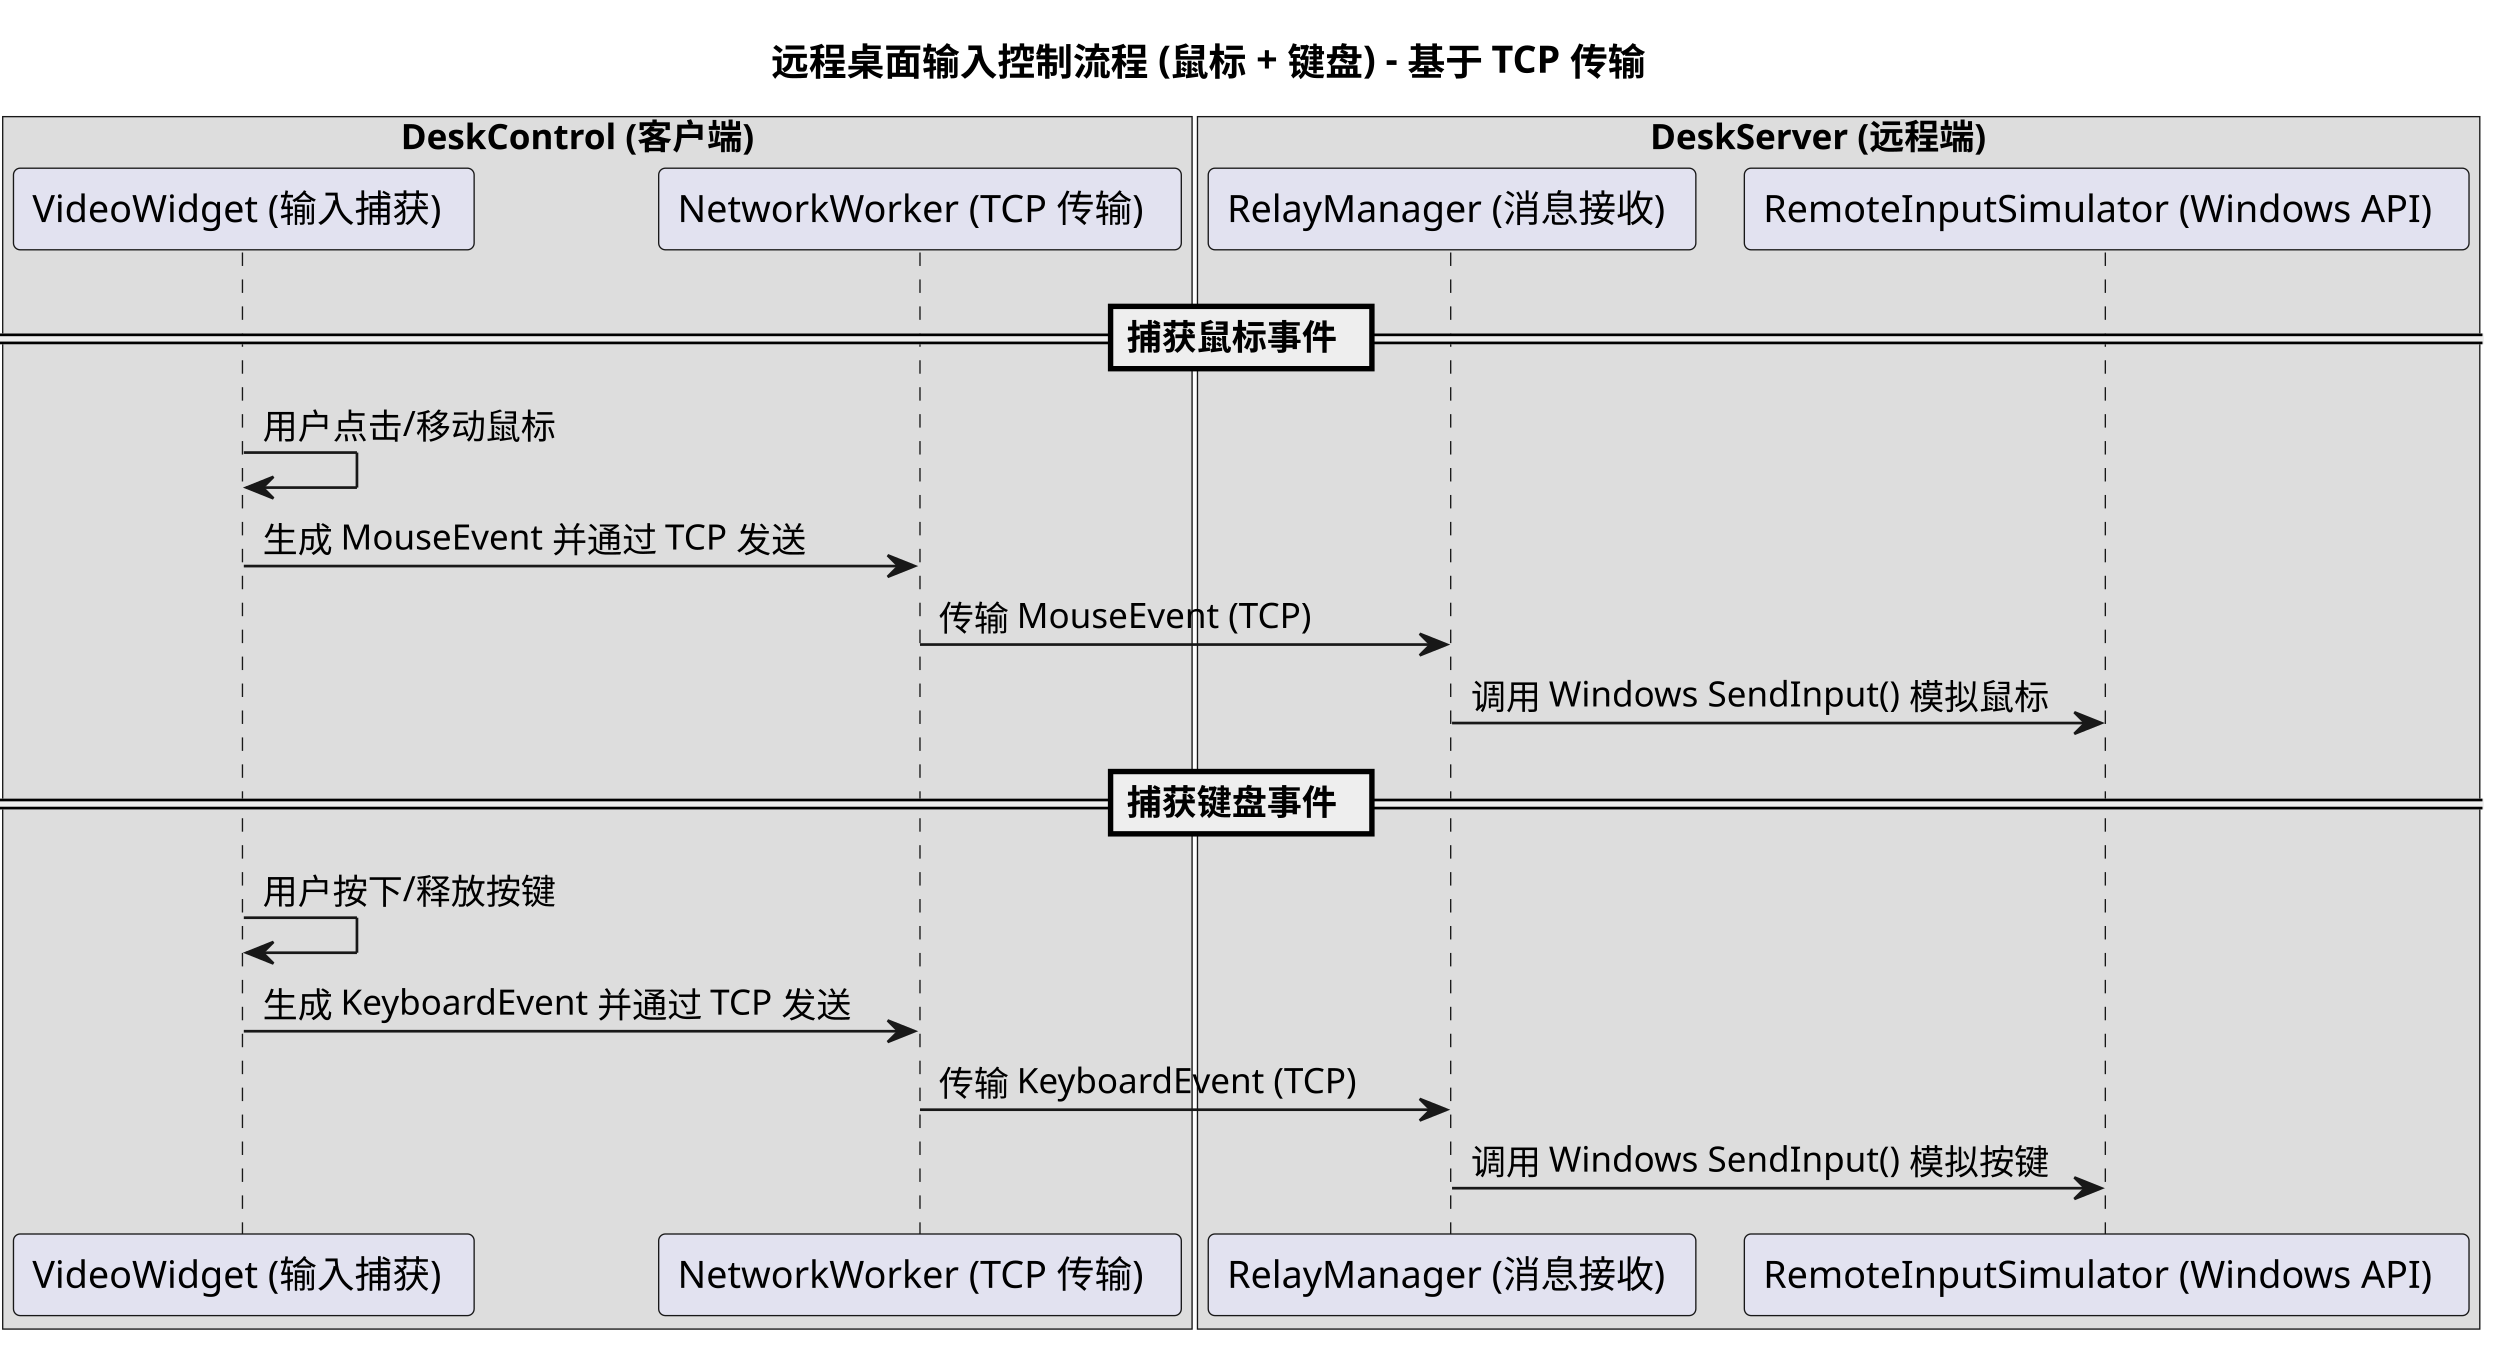
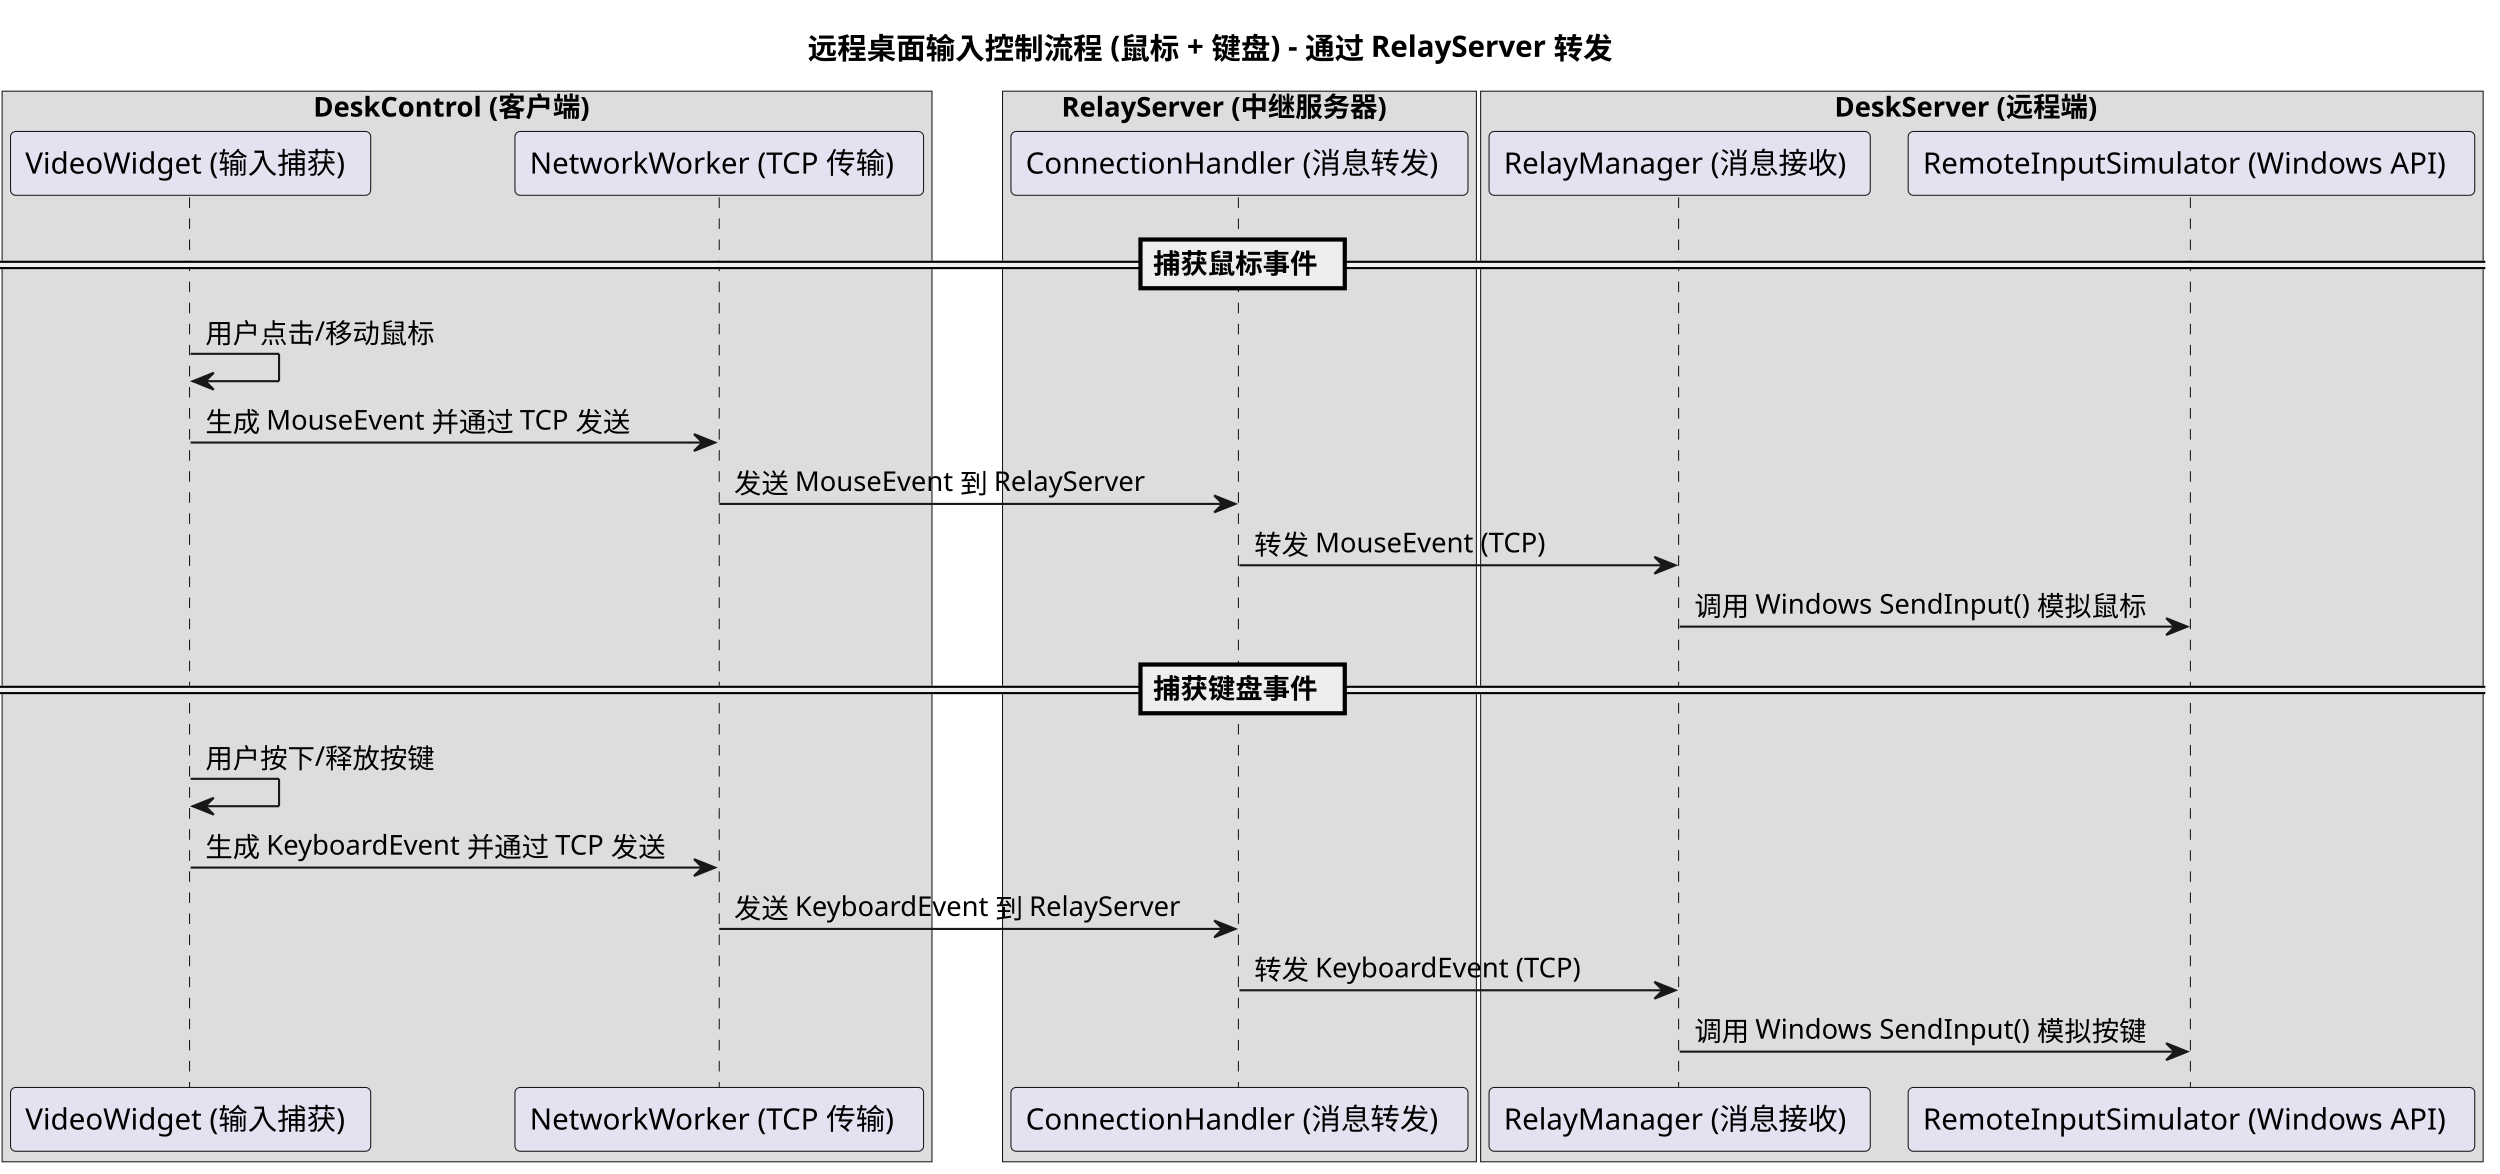
- <svg xmlns="http://www.w3.org/2000/svg" contentStyleType="text/css" height="499px" preserveAspectRatio="none" style="width:928px;height:499px;background:#FFFFFF;" version="1.1" viewBox="0 0 928 499" width="928px" zoomAndPan="magnify">
+ <svg xmlns="http://www.w3.org/2000/svg" contentStyleType="text/css" height="557px" preserveAspectRatio="none" style="width:1187px;height:557px;background:#FFFFFF;" version="1.1" viewBox="0 0 1187 557" width="1187px" zoomAndPan="magnify">
  <defs />
  <g>
-     <text fill="#000000" font-family="sans-serif" font-size="14" font-weight="bold" lengthAdjust="spacing" textLength="348" x="286.25" y="27.995">远程桌面输入控制流程 (鼠标 + 键盘) - 基于 TCP 传输</text>
-     <rect fill="#DDDDDD" height="450.055" style="stroke:#181818;stroke-width:0.5;" width="441.5" x="1" y="43.297" />
+     <text fill="#000000" font-family="sans-serif" font-size="14" font-weight="bold" lengthAdjust="spacing" textLength="412" x="383.5" y="27.995">远程桌面输入控制流程 (鼠标 + 键盘) - 通过 RelayServer 转发</text>
+     <rect fill="#DDDDDD" height="508.32" style="stroke:#181818;stroke-width:0.5;" width="441.5" x="1" y="43.297" />
    <text fill="#000000" font-family="sans-serif" font-size="13" font-weight="bold" lengthAdjust="spacing" textLength="146" x="148.75" y="55.364">DeskControl (客户端)</text>
-     <rect fill="#DDDDDD" height="450.055" style="stroke:#181818;stroke-width:0.5;" width="476" x="444.5" y="43.297" />
-     <text fill="#000000" font-family="sans-serif" font-size="13" font-weight="bold" lengthAdjust="spacing" textLength="140" x="612.5" y="55.364">DeskServer (远程端)</text>
-     <line style="stroke:#181818;stroke-width:0.5;stroke-dasharray:5.0,5.0;" x1="90" x2="90" y1="93.727" y2="459.055" />
-     <line style="stroke:#181818;stroke-width:0.5;stroke-dasharray:5.0,5.0;" x1="341.5" x2="341.5" y1="93.727" y2="459.055" />
-     <line style="stroke:#181818;stroke-width:0.5;stroke-dasharray:5.0,5.0;" x1="538.5" x2="538.5" y1="93.727" y2="459.055" />
-     <line style="stroke:#181818;stroke-width:0.5;stroke-dasharray:5.0,5.0;" x1="781.5" x2="781.5" y1="93.727" y2="459.055" />
+     <rect fill="#DDDDDD" height="508.32" style="stroke:#181818;stroke-width:0.5;" width="225" x="476" y="43.297" />
+     <text fill="#000000" font-family="sans-serif" font-size="13" font-weight="bold" lengthAdjust="spacing" textLength="169" x="504" y="55.364">RelayServer (中继服务器)</text>
+     <rect fill="#DDDDDD" height="508.32" style="stroke:#181818;stroke-width:0.5;" width="476" x="703" y="43.297" />
+     <text fill="#000000" font-family="sans-serif" font-size="13" font-weight="bold" lengthAdjust="spacing" textLength="140" x="871" y="55.364">DeskServer (远程端)</text>
+     <line style="stroke:#181818;stroke-width:0.5;stroke-dasharray:5.0,5.0;" x1="90" x2="90" y1="93.727" y2="517.32" />
+     <line style="stroke:#181818;stroke-width:0.5;stroke-dasharray:5.0,5.0;" x1="341.5" x2="341.5" y1="93.727" y2="517.32" />
+     <line style="stroke:#181818;stroke-width:0.5;stroke-dasharray:5.0,5.0;" x1="588" x2="588" y1="93.727" y2="517.32" />
+     <line style="stroke:#181818;stroke-width:0.5;stroke-dasharray:5.0,5.0;" x1="797" x2="797" y1="93.727" y2="517.32" />
+     <line style="stroke:#181818;stroke-width:0.5;stroke-dasharray:5.0,5.0;" x1="1040" x2="1040" y1="93.727" y2="517.32" />
    <rect fill="#E2E2F0" height="30.297" rx="2.5" ry="2.5" style="stroke:#181818;stroke-width:0.5;" width="171" x="5" y="62.43" />
    <text fill="#000000" font-family="sans-serif" font-size="14" lengthAdjust="spacing" textLength="157" x="12" y="82.425">VideoWidget (输入捕获)</text>
-     <rect fill="#E2E2F0" height="30.297" rx="2.5" ry="2.5" style="stroke:#181818;stroke-width:0.5;" width="171" x="5" y="458.055" />
-     <text fill="#000000" font-family="sans-serif" font-size="14" lengthAdjust="spacing" textLength="157" x="12" y="478.05">VideoWidget (输入捕获)</text>
+     <rect fill="#E2E2F0" height="30.297" rx="2.5" ry="2.5" style="stroke:#181818;stroke-width:0.5;" width="171" x="5" y="516.32" />
+     <text fill="#000000" font-family="sans-serif" font-size="14" lengthAdjust="spacing" textLength="157" x="12" y="536.315">VideoWidget (输入捕获)</text>
    <rect fill="#E2E2F0" height="30.297" rx="2.5" ry="2.5" style="stroke:#181818;stroke-width:0.5;" width="194" x="244.5" y="62.43" />
    <text fill="#000000" font-family="sans-serif" font-size="14" lengthAdjust="spacing" textLength="180" x="251.5" y="82.425">NetworkWorker (TCP 传输)</text>
-     <rect fill="#E2E2F0" height="30.297" rx="2.5" ry="2.5" style="stroke:#181818;stroke-width:0.5;" width="194" x="244.5" y="458.055" />
-     <text fill="#000000" font-family="sans-serif" font-size="14" lengthAdjust="spacing" textLength="180" x="251.5" y="478.05">NetworkWorker (TCP 传输)</text>
-     <rect fill="#E2E2F0" height="30.297" rx="2.5" ry="2.5" style="stroke:#181818;stroke-width:0.5;" width="181" x="448.5" y="62.43" />
-     <text fill="#000000" font-family="sans-serif" font-size="14" lengthAdjust="spacing" textLength="167" x="455.5" y="82.425">RelayManager (消息接收)</text>
-     <rect fill="#E2E2F0" height="30.297" rx="2.5" ry="2.5" style="stroke:#181818;stroke-width:0.5;" width="181" x="448.5" y="458.055" />
-     <text fill="#000000" font-family="sans-serif" font-size="14" lengthAdjust="spacing" textLength="167" x="455.5" y="478.05">RelayManager (消息接收)</text>
-     <rect fill="#E2E2F0" height="30.297" rx="2.5" ry="2.5" style="stroke:#181818;stroke-width:0.5;" width="269" x="647.5" y="62.43" />
-     <text fill="#000000" font-family="sans-serif" font-size="14" lengthAdjust="spacing" textLength="255" x="654.5" y="82.425">RemoteInputSimulator (Windows API)</text>
-     <rect fill="#E2E2F0" height="30.297" rx="2.5" ry="2.5" style="stroke:#181818;stroke-width:0.5;" width="269" x="647.5" y="458.055" />
-     <text fill="#000000" font-family="sans-serif" font-size="14" lengthAdjust="spacing" textLength="255" x="654.5" y="478.05">RemoteInputSimulator (Windows API)</text>
-     <rect fill="#EEEEEE" height="3" style="stroke:#EEEEEE;stroke-width:1.0;" width="921.5" x="0" y="124.293" />
-     <line style="stroke:#000000;stroke-width:1.0;" x1="0" x2="921.5" y1="124.293" y2="124.293" />
-     <line style="stroke:#000000;stroke-width:1.0;" x1="0" x2="921.5" y1="127.293" y2="127.293" />
-     <rect fill="#EEEEEE" height="23.133" style="stroke:#000000;stroke-width:2.0;" width="97" x="412.25" y="113.727" />
-     <text fill="#000000" font-family="sans-serif" font-size="13" font-weight="bold" lengthAdjust="spacing" textLength="78" x="418.25" y="129.793">捕获鼠标事件</text>
+     <rect fill="#E2E2F0" height="30.297" rx="2.5" ry="2.5" style="stroke:#181818;stroke-width:0.5;" width="194" x="244.5" y="516.32" />
+     <text fill="#000000" font-family="sans-serif" font-size="14" lengthAdjust="spacing" textLength="180" x="251.5" y="536.315">NetworkWorker (TCP 传输)</text>
+     <rect fill="#E2E2F0" height="30.297" rx="2.5" ry="2.5" style="stroke:#181818;stroke-width:0.5;" width="217" x="480" y="62.43" />
+     <text fill="#000000" font-family="sans-serif" font-size="14" lengthAdjust="spacing" textLength="203" x="487" y="82.425">ConnectionHandler (消息转发)</text>
+     <rect fill="#E2E2F0" height="30.297" rx="2.5" ry="2.5" style="stroke:#181818;stroke-width:0.5;" width="217" x="480" y="516.32" />
+     <text fill="#000000" font-family="sans-serif" font-size="14" lengthAdjust="spacing" textLength="203" x="487" y="536.315">ConnectionHandler (消息转发)</text>
+     <rect fill="#E2E2F0" height="30.297" rx="2.5" ry="2.5" style="stroke:#181818;stroke-width:0.5;" width="181" x="707" y="62.43" />
+     <text fill="#000000" font-family="sans-serif" font-size="14" lengthAdjust="spacing" textLength="167" x="714" y="82.425">RelayManager (消息接收)</text>
+     <rect fill="#E2E2F0" height="30.297" rx="2.5" ry="2.5" style="stroke:#181818;stroke-width:0.5;" width="181" x="707" y="516.32" />
+     <text fill="#000000" font-family="sans-serif" font-size="14" lengthAdjust="spacing" textLength="167" x="714" y="536.315">RelayManager (消息接收)</text>
+     <rect fill="#E2E2F0" height="30.297" rx="2.5" ry="2.5" style="stroke:#181818;stroke-width:0.5;" width="269" x="906" y="62.43" />
+     <text fill="#000000" font-family="sans-serif" font-size="14" lengthAdjust="spacing" textLength="255" x="913" y="82.425">RemoteInputSimulator (Windows API)</text>
+     <rect fill="#E2E2F0" height="30.297" rx="2.5" ry="2.5" style="stroke:#181818;stroke-width:0.5;" width="269" x="906" y="516.32" />
+     <text fill="#000000" font-family="sans-serif" font-size="14" lengthAdjust="spacing" textLength="255" x="913" y="536.315">RemoteInputSimulator (Windows API)</text>
+     <rect fill="#EEEEEE" height="3" style="stroke:#EEEEEE;stroke-width:1.0;" width="1180" x="0" y="124.293" />
+     <line style="stroke:#000000;stroke-width:1.0;" x1="0" x2="1180" y1="124.293" y2="124.293" />
+     <line style="stroke:#000000;stroke-width:1.0;" x1="0" x2="1180" y1="127.293" y2="127.293" />
+     <rect fill="#EEEEEE" height="23.133" style="stroke:#000000;stroke-width:2.0;" width="97" x="541.5" y="113.727" />
+     <text fill="#000000" font-family="sans-serif" font-size="13" font-weight="bold" lengthAdjust="spacing" textLength="78" x="547.5" y="129.793">捕获鼠标事件</text>
    <line style="stroke:#181818;stroke-width:1.0;" x1="90.5" x2="132.5" y1="167.992" y2="167.992" />
    <line style="stroke:#181818;stroke-width:1.0;" x1="132.5" x2="132.5" y1="167.992" y2="180.992" />
    <line style="stroke:#181818;stroke-width:1.0;" x1="91.5" x2="132.5" y1="180.992" y2="180.992" />
    <polygon fill="#181818" points="101.5,176.992,91.5,180.992,101.5,184.992,97.5,180.992" style="stroke:#181818;stroke-width:1.0;" />
    <text fill="#000000" font-family="sans-serif" font-size="13" lengthAdjust="spacing" textLength="108" x="97.5" y="162.926">用户点击/移动鼠标</text>
    <polygon fill="#181818" points="329.5,206.125,339.5,210.125,329.5,214.125,333.5,210.125" style="stroke:#181818;stroke-width:1.0;" />
    <line style="stroke:#181818;stroke-width:1.0;" x1="90.5" x2="335.5" y1="210.125" y2="210.125" />
    <text fill="#000000" font-family="sans-serif" font-size="13" lengthAdjust="spacing" textLength="209" x="97.5" y="205.059">生成 MouseEvent 并通过 TCP 发送</text>
-     <polygon fill="#181818" points="527,235.258,537,239.258,527,243.258,531,239.258" style="stroke:#181818;stroke-width:1.0;" />
-     <line style="stroke:#181818;stroke-width:1.0;" x1="341.5" x2="533" y1="239.258" y2="239.258" />
-     <text fill="#000000" font-family="sans-serif" font-size="13" lengthAdjust="spacing" textLength="146" x="348.5" y="234.192">传输 MouseEvent (TCP)</text>
-     <polygon fill="#181818" points="770,264.391,780,268.391,770,272.391,774,268.391" style="stroke:#181818;stroke-width:1.0;" />
-     <line style="stroke:#181818;stroke-width:1.0;" x1="539" x2="776" y1="268.391" y2="268.391" />
-     <text fill="#000000" font-family="sans-serif" font-size="13" lengthAdjust="spacing" textLength="219" x="546" y="263.325">调用 Windows SendInput() 模拟鼠标</text>
-     <rect fill="#EEEEEE" height="3" style="stroke:#EEEEEE;stroke-width:1.0;" width="921.5" x="0" y="296.957" />
-     <line style="stroke:#000000;stroke-width:1.0;" x1="0" x2="921.5" y1="296.957" y2="296.957" />
-     <line style="stroke:#000000;stroke-width:1.0;" x1="0" x2="921.5" y1="299.957" y2="299.957" />
-     <rect fill="#EEEEEE" height="23.133" style="stroke:#000000;stroke-width:2.0;" width="97" x="412.25" y="286.391" />
-     <text fill="#000000" font-family="sans-serif" font-size="13" font-weight="bold" lengthAdjust="spacing" textLength="78" x="418.25" y="302.457">捕获键盘事件</text>
-     <line style="stroke:#181818;stroke-width:1.0;" x1="90.5" x2="132.5" y1="340.656" y2="340.656" />
-     <line style="stroke:#181818;stroke-width:1.0;" x1="132.5" x2="132.5" y1="340.656" y2="353.656" />
-     <line style="stroke:#181818;stroke-width:1.0;" x1="91.5" x2="132.5" y1="353.656" y2="353.656" />
-     <polygon fill="#181818" points="101.5,349.656,91.5,353.656,101.5,357.656,97.5,353.656" style="stroke:#181818;stroke-width:1.0;" />
-     <text fill="#000000" font-family="sans-serif" font-size="13" lengthAdjust="spacing" textLength="108" x="97.5" y="335.59">用户按下/释放按键</text>
-     <polygon fill="#181818" points="329.5,378.789,339.5,382.789,329.5,386.789,333.5,382.789" style="stroke:#181818;stroke-width:1.0;" />
-     <line style="stroke:#181818;stroke-width:1.0;" x1="90.5" x2="335.5" y1="382.789" y2="382.789" />
-     <text fill="#000000" font-family="sans-serif" font-size="13" lengthAdjust="spacing" textLength="227" x="97.5" y="377.723">生成 KeyboardEvent 并通过 TCP 发送</text>
-     <polygon fill="#181818" points="527,407.922,537,411.922,527,415.922,531,411.922" style="stroke:#181818;stroke-width:1.0;" />
-     <line style="stroke:#181818;stroke-width:1.0;" x1="341.5" x2="533" y1="411.922" y2="411.922" />
-     <text fill="#000000" font-family="sans-serif" font-size="13" lengthAdjust="spacing" textLength="164" x="348.5" y="406.856">传输 KeyboardEvent (TCP)</text>
-     <polygon fill="#181818" points="770,437.055,780,441.055,770,445.055,774,441.055" style="stroke:#181818;stroke-width:1.0;" />
-     <line style="stroke:#181818;stroke-width:1.0;" x1="539" x2="776" y1="441.055" y2="441.055" />
-     <text fill="#000000" font-family="sans-serif" font-size="13" lengthAdjust="spacing" textLength="219" x="546" y="435.989">调用 Windows SendInput() 模拟按键</text>
+     <polygon fill="#181818" points="576.5,235.258,586.5,239.258,576.5,243.258,580.5,239.258" style="stroke:#181818;stroke-width:1.0;" />
+     <line style="stroke:#181818;stroke-width:1.0;" x1="341.5" x2="582.5" y1="239.258" y2="239.258" />
+     <text fill="#000000" font-family="sans-serif" font-size="13" lengthAdjust="spacing" textLength="205" x="348.5" y="234.192">发送 MouseEvent 到 RelayServer</text>
+     <polygon fill="#181818" points="785.5,264.391,795.5,268.391,785.5,272.391,789.5,268.391" style="stroke:#181818;stroke-width:1.0;" />
+     <line style="stroke:#181818;stroke-width:1.0;" x1="588.5" x2="791.5" y1="268.391" y2="268.391" />
+     <text fill="#000000" font-family="sans-serif" font-size="13" lengthAdjust="spacing" textLength="146" x="595.5" y="263.325">转发 MouseEvent (TCP)</text>
+     <polygon fill="#181818" points="1028.5,293.523,1038.5,297.523,1028.5,301.523,1032.5,297.523" style="stroke:#181818;stroke-width:1.0;" />
+     <line style="stroke:#181818;stroke-width:1.0;" x1="797.5" x2="1034.5" y1="297.523" y2="297.523" />
+     <text fill="#000000" font-family="sans-serif" font-size="13" lengthAdjust="spacing" textLength="219" x="804.5" y="292.457">调用 Windows SendInput() 模拟鼠标</text>
+     <rect fill="#EEEEEE" height="3" style="stroke:#EEEEEE;stroke-width:1.0;" width="1180" x="0" y="326.09" />
+     <line style="stroke:#000000;stroke-width:1.0;" x1="0" x2="1180" y1="326.09" y2="326.09" />
+     <line style="stroke:#000000;stroke-width:1.0;" x1="0" x2="1180" y1="329.09" y2="329.09" />
+     <rect fill="#EEEEEE" height="23.133" style="stroke:#000000;stroke-width:2.0;" width="97" x="541.5" y="315.523" />
+     <text fill="#000000" font-family="sans-serif" font-size="13" font-weight="bold" lengthAdjust="spacing" textLength="78" x="547.5" y="331.59">捕获键盘事件</text>
+     <line style="stroke:#181818;stroke-width:1.0;" x1="90.5" x2="132.5" y1="369.789" y2="369.789" />
+     <line style="stroke:#181818;stroke-width:1.0;" x1="132.5" x2="132.5" y1="369.789" y2="382.789" />
+     <line style="stroke:#181818;stroke-width:1.0;" x1="91.5" x2="132.5" y1="382.789" y2="382.789" />
+     <polygon fill="#181818" points="101.5,378.789,91.5,382.789,101.5,386.789,97.5,382.789" style="stroke:#181818;stroke-width:1.0;" />
+     <text fill="#000000" font-family="sans-serif" font-size="13" lengthAdjust="spacing" textLength="108" x="97.5" y="364.723">用户按下/释放按键</text>
+     <polygon fill="#181818" points="329.5,407.922,339.5,411.922,329.5,415.922,333.5,411.922" style="stroke:#181818;stroke-width:1.0;" />
+     <line style="stroke:#181818;stroke-width:1.0;" x1="90.5" x2="335.5" y1="411.922" y2="411.922" />
+     <text fill="#000000" font-family="sans-serif" font-size="13" lengthAdjust="spacing" textLength="227" x="97.5" y="406.856">生成 KeyboardEvent 并通过 TCP 发送</text>
+     <polygon fill="#181818" points="576.5,437.055,586.5,441.055,576.5,445.055,580.5,441.055" style="stroke:#181818;stroke-width:1.0;" />
+     <line style="stroke:#181818;stroke-width:1.0;" x1="341.5" x2="582.5" y1="441.055" y2="441.055" />
+     <text fill="#000000" font-family="sans-serif" font-size="13" lengthAdjust="spacing" textLength="223" x="348.5" y="435.989">发送 KeyboardEvent 到 RelayServer</text>
+     <polygon fill="#181818" points="785.5,466.188,795.5,470.188,785.5,474.188,789.5,470.188" style="stroke:#181818;stroke-width:1.0;" />
+     <line style="stroke:#181818;stroke-width:1.0;" x1="588.5" x2="791.5" y1="470.188" y2="470.188" />
+     <text fill="#000000" font-family="sans-serif" font-size="13" lengthAdjust="spacing" textLength="164" x="595.5" y="465.122">转发 KeyboardEvent (TCP)</text>
+     <polygon fill="#181818" points="1028.5,495.32,1038.5,499.32,1028.5,503.32,1032.5,499.32" style="stroke:#181818;stroke-width:1.0;" />
+     <line style="stroke:#181818;stroke-width:1.0;" x1="797.5" x2="1034.5" y1="499.32" y2="499.32" />
+     <text fill="#000000" font-family="sans-serif" font-size="13" lengthAdjust="spacing" textLength="219" x="804.5" y="494.254">调用 Windows SendInput() 模拟按键</text>
  </g>
</svg>
